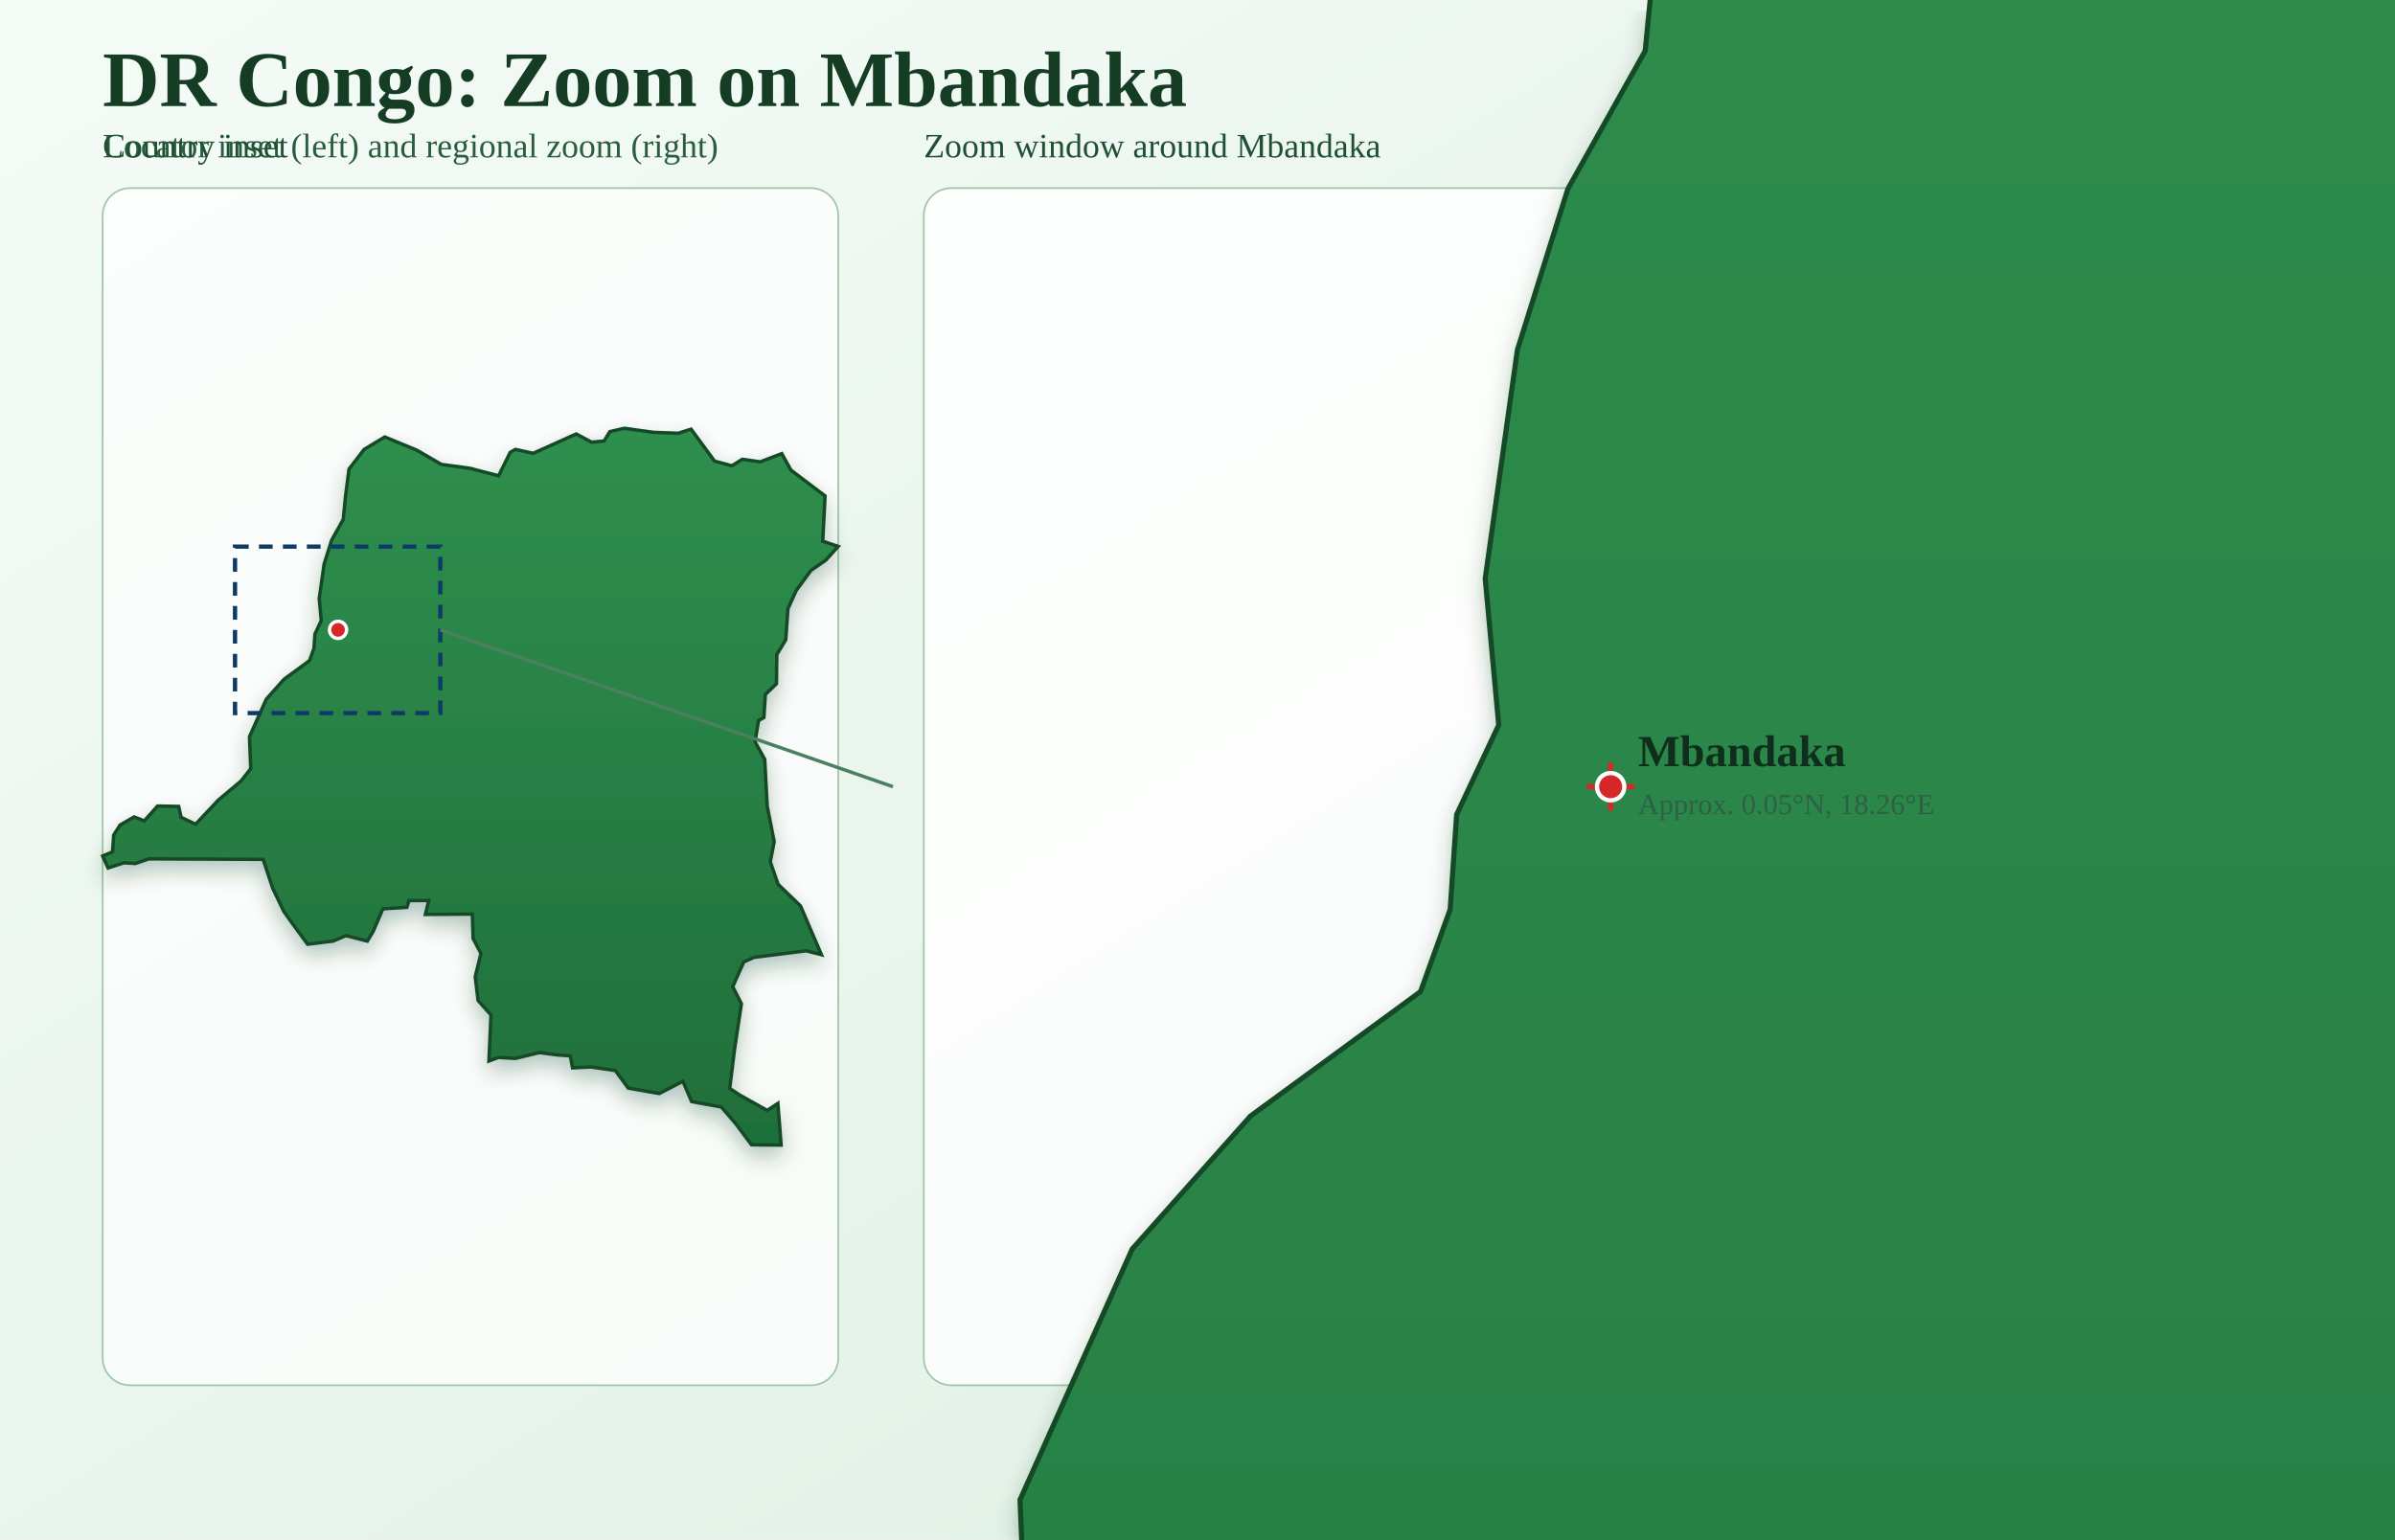
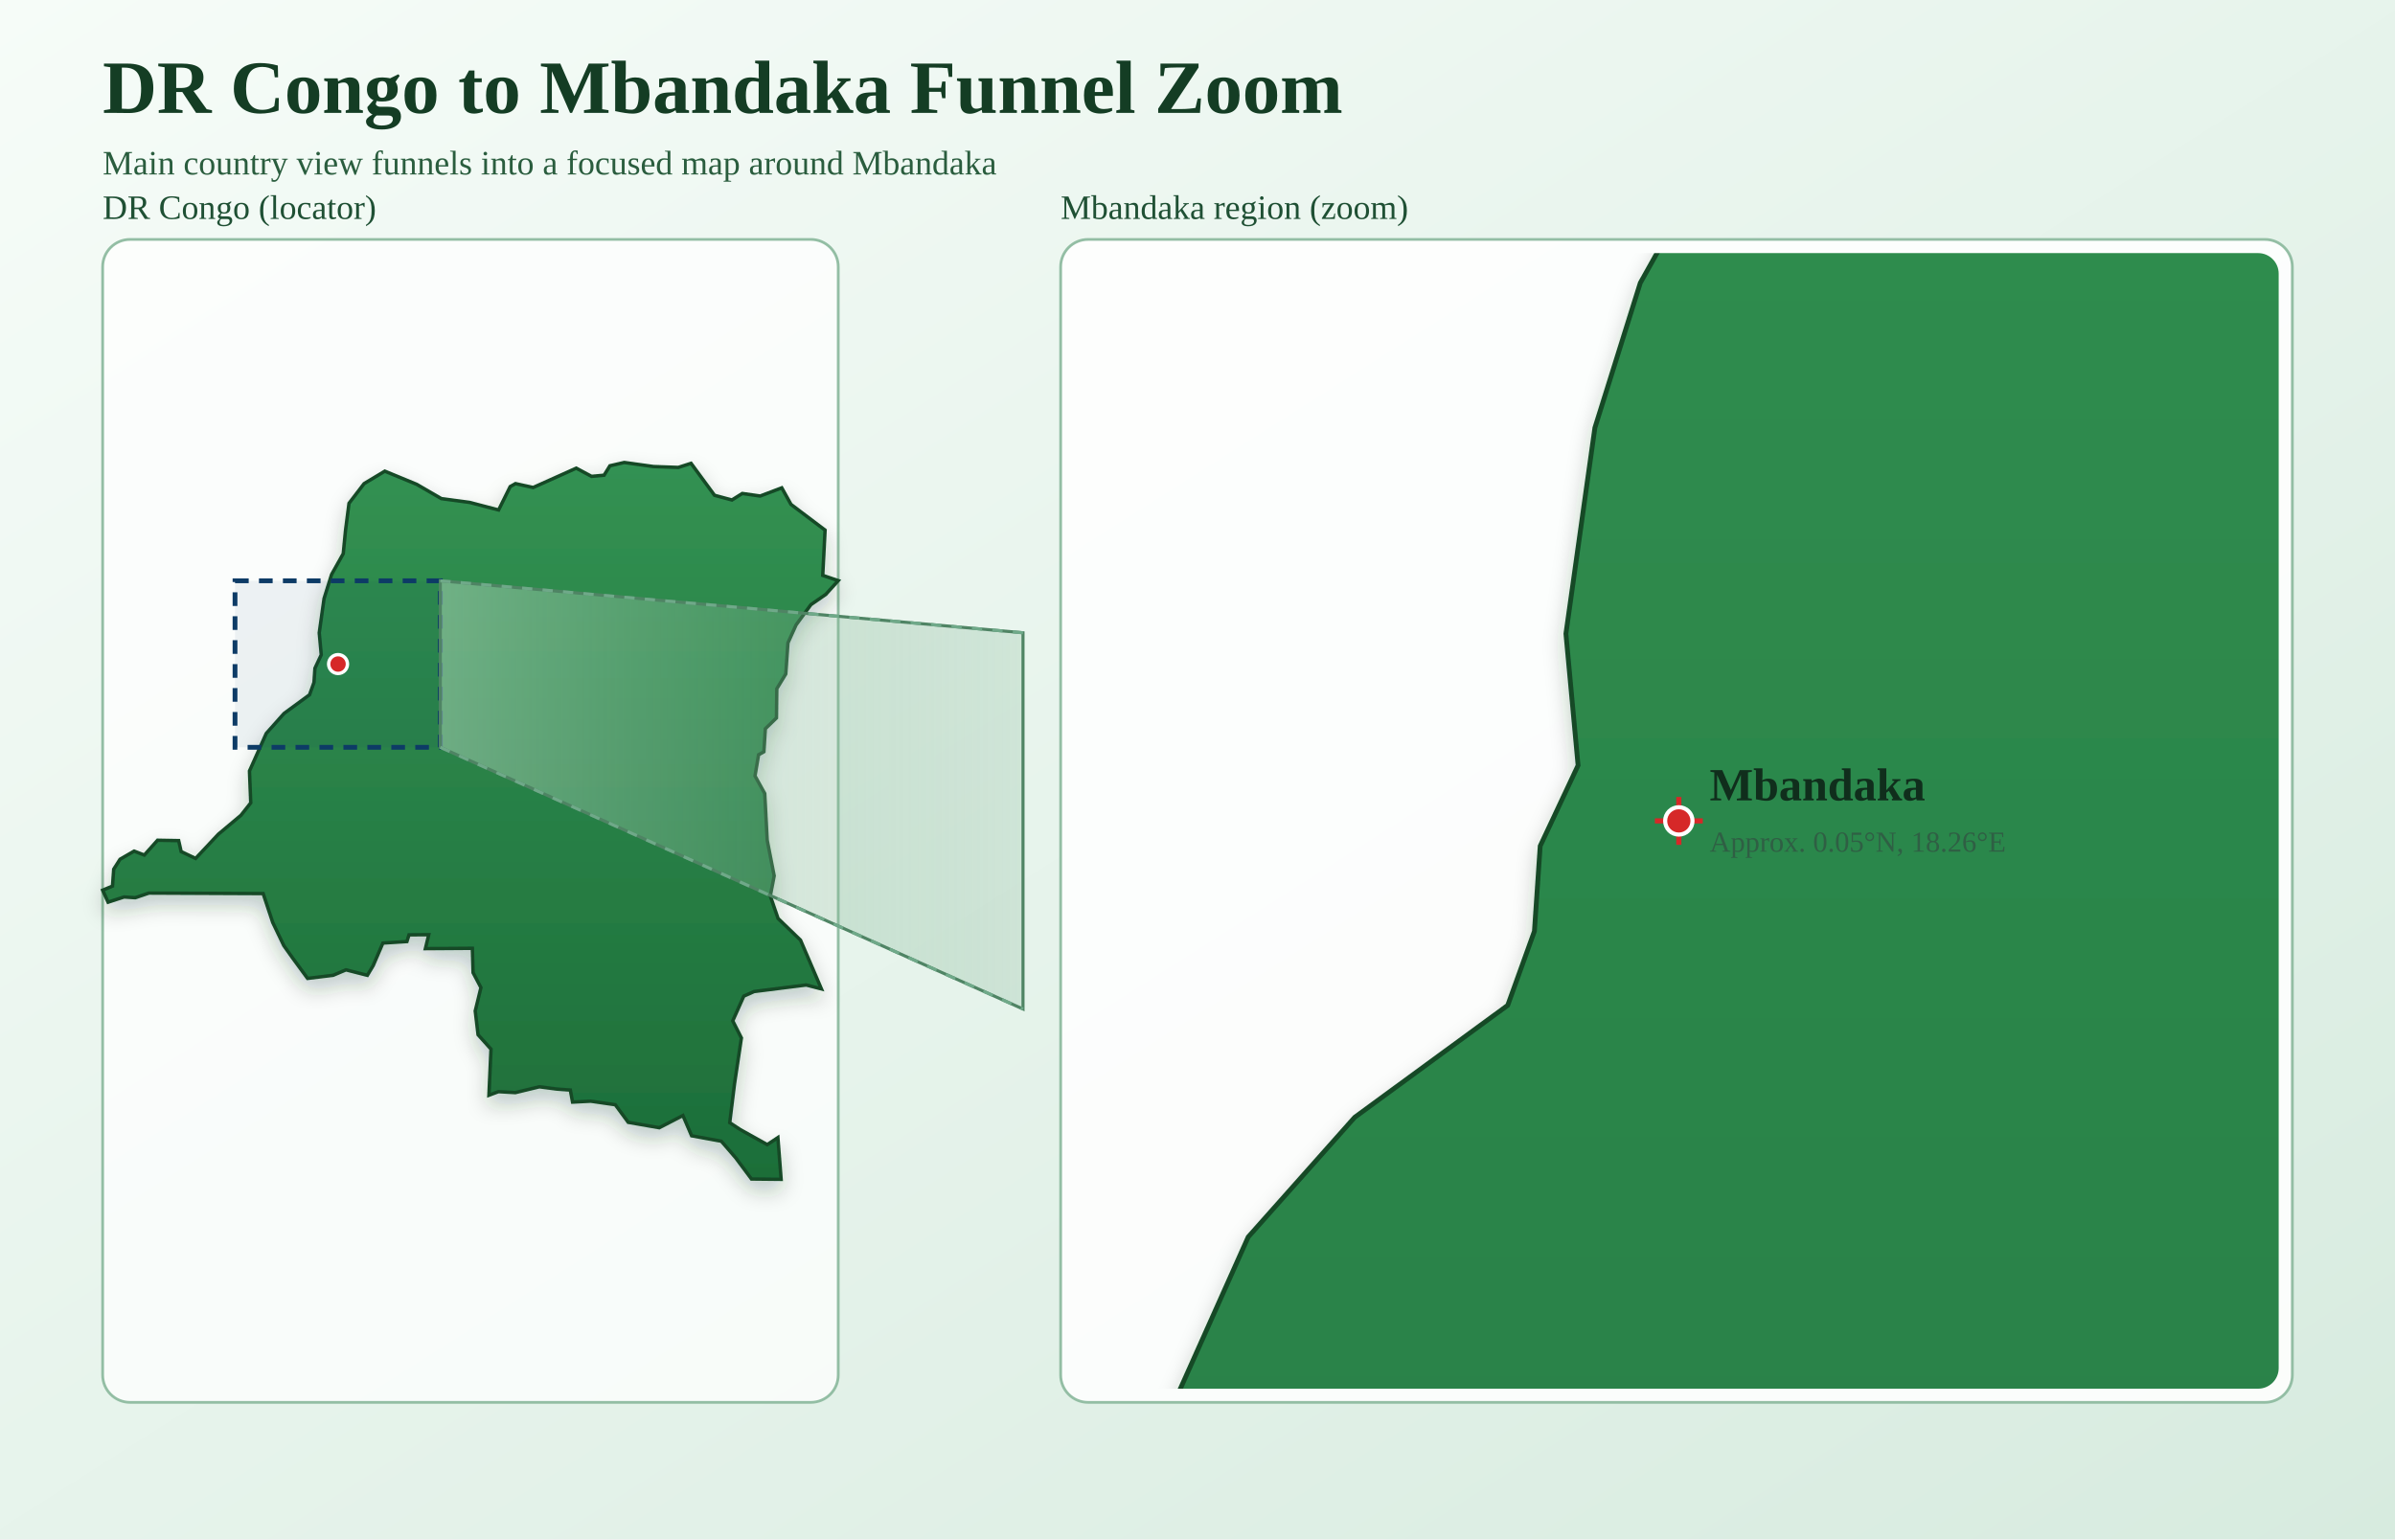
<svg xmlns="http://www.w3.org/2000/svg" viewBox="0 0 1400 900" width="1400" height="900">
  <defs>
    <linearGradient id="bgGrad" x1="0" y1="0" x2="1" y2="1">
-       <stop offset="0%" stop-color="#f5fbf7" />
-       <stop offset="100%" stop-color="#dceee2" />
+       <stop offset="0%" stop-color="#f6fcf8" />
+       <stop offset="100%" stop-color="#d7ebdf" />
    </linearGradient>
    <linearGradient id="landGrad" x1="0" y1="0" x2="0" y2="1">
-       <stop offset="0%" stop-color="#2f8f4e" />
-       <stop offset="100%" stop-color="#1f6f3a" />
+       <stop offset="0%" stop-color="#329152" />
+       <stop offset="100%" stop-color="#1d6e39" />
+     </linearGradient>
+     <linearGradient id="funnelGrad" x1="0" y1="0" x2="1" y2="0">
+       <stop offset="0%" stop-color="#b7d9c2" stop-opacity="0.48" />
+       <stop offset="100%" stop-color="#5e9e75" stop-opacity="0.18" />
    </linearGradient>
    <filter id="shadow" x="-20%" y="-20%" width="140%" height="140%">
-       <feDropShadow dx="0" dy="6" stdDeviation="6" flood-color="#0f3a1f" flood-opacity="0.28" />
+       <feDropShadow dx="0" dy="6" stdDeviation="6" flood-color="#0f3a1f" flood-opacity="0.24" />
    </filter>
+     <clipPath id="zoomClip">
+       <rect x="628" y="148" width="704" height="664" rx="12" />
+     </clipPath>
  </defs>
  <rect width="100%" height="100%" fill="url(#bgGrad)" />
-   <text x="60" y="62" font-size="46" font-family="Georgia, 'Times New Roman', serif" fill="#143d24" font-weight="700">DR Congo: Zoom on Mbandaka</text>
-   <text x="60" y="92" font-size="20" font-family="Georgia, 'Times New Roman', serif" fill="#2a5d3e">Locator inset (left) and regional zoom (right)</text>
-   <rect x="60" y="110" width="430" height="700" rx="16" fill="#ffffff" fill-opacity="0.7" stroke="#9fc6ab" />
-   <path d="M 482.30,289.97 L 480.93,316.44 L 490.00,319.51 L 482.72,327.55 L 474.02,333.56 L 465.37,345.37 L 460.60,355.90 L 459.33,374.07 L 454.08,382.72 L 453.89,399.79 L 447.38,406.10 L 446.54,419.57 L 443.43,421.32 L 441.34,433.71 L 447.03,444.00 L 448.47,471.31 L 452.55,492.14 L 450.28,503.91 L 454.81,517.04 L 467.94,529.72 L 480.17,558.25 L 471.25,555.95 L 440.84,559.77 L 434.77,562.47 L 428.32,576.93 L 433.39,586.91 L 429.36,613.72 L 426.56,636.45 L 432.68,640.47 L 448.51,649.29 L 454.72,645.17 L 456.61,669.58 L 439.29,669.40 L 429.99,656.94 L 421.64,647.29 L 404.29,644.12 L 399.21,632.26 L 385.37,639.41 L 367.24,636.25 L 359.68,625.97 L 345.30,623.88 L 334.69,624.43 L 333.39,617.39 L 325.58,616.82 L 315.27,615.48 L 301.24,618.88 L 291.40,618.32 L 285.80,620.40 L 287.01,593.45 L 279.46,585.05 L 277.80,571.13 L 281.13,557.48 L 276.54,548.74 L 276.13,534.50 L 248.66,534.69 L 250.63,526.54 L 239.08,526.62 L 237.86,530.55 L 223.81,531.43 L 218.13,544.62 L 214.74,550.29 L 202.23,547.09 L 194.76,550.27 L 179.79,552.10 L 171.12,540.27 L 165.91,532.94 L 159.41,519.37 L 153.83,502.50 L 87.02,502.20 L 79.08,504.92 L 72.52,504.49 L 63.17,507.54 L 60.00,500.51 L 65.76,498.12 L 66.47,488.25 L 70.17,482.43 L 78.41,477.67 L 84.36,479.98 L 92.10,471.31 L 104.44,471.53 L 105.89,477.94 L 114.35,481.95 L 127.67,467.76 L 140.86,456.71 L 146.58,449.46 L 145.82,430.83 L 155.65,408.84 L 166.03,397.18 L 180.94,386.26 L 183.54,379.04 L 184.10,370.74 L 187.79,362.88 L 186.61,350.05 L 189.43,329.98 L 193.85,315.86 L 200.64,303.75 L 201.98,290.08 L 204.01,274.29 L 212.83,262.79 L 224.95,255.50 L 243.58,263.20 L 258.00,271.55 L 274.57,273.78 L 291.46,278.20 L 298.23,264.52 L 301.34,262.78 L 311.66,265.05 L 336.86,253.75 L 345.79,258.54 L 353.13,257.86 L 356.52,252.36 L 364.94,250.42 L 381.97,252.80 L 396.49,253.32 L 403.96,250.92 L 417.68,269.61 L 427.85,272.35 L 433.91,268.55 L 444.38,270.04 L 456.99,265.25 L 462.36,274.92 L 482.30,289.97 Z" fill="url(#landGrad)" stroke="#124a27" stroke-width="2" filter="url(#shadow)" />
-   <rect x="137.38" y="319.61" width="120.00" height="97.36" fill="none" stroke="#0d3b66" stroke-width="2.5" stroke-dasharray="8 6" />
-   <circle cx="197.61" cy="368.29" r="5" fill="#d62828" stroke="#fff" stroke-width="2" />
-   <rect x="540" y="110" width="800" height="700" rx="16" fill="#ffffff" fill-opacity="0.85" stroke="#9fc6ab" />
-   <path d="M 2839.45,-62.14 L 2830.32,114.36 L 2890.81,134.80 L 2842.29,188.39 L 2784.30,228.48 L 2726.59,307.20 L 2694.83,377.38 L 2686.34,498.54 L 2651.37,556.21 L 2650.11,670.01 L 2606.70,712.08 L 2601.11,801.90 L 2580.37,813.54 L 2566.40,896.11 L 2604.36,964.74 L 2613.96,1146.79 L 2641.13,1285.66 L 2626.04,1364.15 L 2656.23,1451.70 L 2743.77,1536.22 L 2825.29,1726.42 L 2765.82,1711.06 L 2563.08,1736.53 L 2522.62,1754.57 L 2479.60,1850.93 L 2513.39,1917.50 L 2486.58,2096.21 L 2467.89,2247.72 L 2508.67,2274.58 L 2614.20,2333.32 L 2655.62,2305.87 L 2668.24,2468.64 L 2552.72,2467.39 L 2490.73,2384.32 L 2435.11,2320.00 L 2319.44,2298.91 L 2285.57,2219.81 L 2193.30,2267.46 L 2072.42,2246.41 L 2021.98,2177.88 L 1926.14,2163.95 L 1855.40,2167.60 L 1846.74,2120.68 L 1794.67,2116.88 L 1725.93,2107.98 L 1632.43,2130.58 L 1566.84,2126.88 L 1529.47,2140.72 L 1537.55,1961.10 L 1487.20,1905.09 L 1476.12,1812.26 L 1498.36,1721.27 L 1467.77,1663.03 L 1465.00,1568.06 L 1281.85,1569.37 L 1294.99,1514.99 L 1217.98,1515.56 L 1209.84,1541.71 L 1116.23,1547.61 L 1078.36,1635.57 L 1055.74,1673.32 L 972.33,1652.00 L 922.52,1673.23 L 822.71,1685.44 L 764.91,1606.52 L 730.22,1557.71 L 686.90,1467.19 L 649.66,1354.71 L 204.24,1352.72 L 151.30,1370.85 L 107.57,1368.03 L 45.27,1388.32 L 24.13,1341.50 L 62.52,1325.56 L 67.25,1259.75 L 91.94,1220.95 L 146.87,1189.22 L 186.53,1204.60 L 238.15,1146.81 L 320.37,1148.30 L 330.04,1191.03 L 386.43,1217.77 L 475.24,1123.17 L 563.18,1049.46 L 601.33,1001.15 L 596.27,876.96 L 661.83,730.33 L 730.99,652.58 L 830.37,579.82 L 847.72,531.67 L 851.48,476.31 L 876.08,423.94 L 868.18,338.39 L 886.99,204.63 L 916.49,110.46 L 961.70,29.74 L 970.65,-61.42 L 984.22,-166.68 L 1042.99,-243.32 L 1123.82,-291.93 L 1248.03,-240.63 L 1344.16,-184.95 L 1454.58,-170.09 L 1567.19,-140.63 L 1612.32,-231.78 L 1633.05,-243.42 L 1701.84,-228.26 L 1869.89,-303.59 L 1929.44,-271.66 L 1978.31,-276.19 L 2000.95,-312.89 L 2057.05,-325.82 L 2170.61,-309.94 L 2267.41,-306.47 L 2317.24,-322.48 L 2408.68,-197.87 L 2476.45,-179.57 L 2516.86,-204.92 L 2586.65,-194.98 L 2670.72,-226.91 L 2706.57,-162.45 L 2839.45,-62.14 Z" fill="url(#landGrad)" stroke="#124a27" stroke-width="3" filter="url(#shadow)" />
-   <line x1="927.51" y1="460.00" x2="955.51" y2="460.00" stroke="#d62828" stroke-width="3" />
-   <line x1="941.51" y1="446.00" x2="941.51" y2="474.00" stroke="#d62828" stroke-width="3" />
-   <circle cx="941.51" cy="460.00" r="8" fill="#d62828" stroke="#fff" stroke-width="2.5" />
-   <text x="957.51" y="448.00" font-size="26" font-family="Georgia, 'Times New Roman', serif" fill="#102e1c" font-weight="700">Mbandaka</text>
-   <text x="957.51" y="476.00" font-size="17" font-family="Georgia, 'Times New Roman', serif" fill="#2f5f44">Approx. 0.05°N, 18.26°E</text>
-   <line x1="257.38" y1="368.29" x2="522.00" y2="460.00" stroke="#4a7f60" stroke-width="2" />
-   <text x="60" y="92" font-size="20" font-family="Georgia, 'Times New Roman', serif" fill="#1f5034">Country inset</text>
-   <text x="540" y="92" font-size="20" font-family="Georgia, 'Times New Roman', serif" fill="#1f5034">Zoom window around Mbandaka</text>
+   <text x="60" y="66" font-size="44" font-family="Georgia, 'Times New Roman', serif" fill="#143d24" font-weight="700">DR Congo to Mbandaka Funnel Zoom</text>
+   <text x="60" y="102" font-size="20" font-family="Georgia, 'Times New Roman', serif" fill="#2a5d3e">Main country view funnels into a focused map around Mbandaka</text>
+   <text x="60" y="128" font-size="20" font-family="Georgia, 'Times New Roman', serif" fill="#1f5034">DR Congo (locator)</text>
+   <text x="620" y="128" font-size="20" font-family="Georgia, 'Times New Roman', serif" fill="#1f5034">Mbandaka region (zoom)</text>
+   <rect x="60" y="140" width="430" height="680" rx="16" fill="#ffffff" fill-opacity="0.74" stroke="#93bea4" stroke-width="1.6" />
+   <path d="M 482.30,309.97 L 480.93,336.44 L 490.00,339.51 L 482.72,347.55 L 474.02,353.56 L 465.37,365.37 L 460.60,375.90 L 459.33,394.07 L 454.08,402.72 L 453.89,419.79 L 447.38,426.10 L 446.54,439.57 L 443.43,441.32 L 441.34,453.71 L 447.03,464.00 L 448.47,491.31 L 452.55,512.14 L 450.28,523.91 L 454.81,537.04 L 467.94,549.72 L 480.17,578.25 L 471.25,575.95 L 440.84,579.77 L 434.77,582.47 L 428.32,596.93 L 433.39,606.91 L 429.36,633.72 L 426.56,656.45 L 432.68,660.47 L 448.51,669.29 L 454.72,665.17 L 456.61,689.58 L 439.29,689.40 L 429.99,676.94 L 421.64,667.29 L 404.29,664.12 L 399.21,652.26 L 385.37,659.41 L 367.24,656.25 L 359.68,645.97 L 345.30,643.88 L 334.69,644.43 L 333.39,637.39 L 325.58,636.82 L 315.27,635.48 L 301.24,638.88 L 291.40,638.32 L 285.80,640.40 L 287.01,613.45 L 279.46,605.05 L 277.80,591.13 L 281.13,577.48 L 276.54,568.74 L 276.13,554.50 L 248.66,554.69 L 250.63,546.54 L 239.08,546.62 L 237.86,550.55 L 223.81,551.43 L 218.13,564.62 L 214.74,570.29 L 202.23,567.09 L 194.76,570.27 L 179.79,572.10 L 171.12,560.27 L 165.91,552.94 L 159.41,539.37 L 153.83,522.50 L 87.02,522.20 L 79.08,524.92 L 72.52,524.49 L 63.17,527.54 L 60.00,520.51 L 65.76,518.12 L 66.47,508.25 L 70.17,502.43 L 78.41,497.67 L 84.36,499.98 L 92.10,491.31 L 104.44,491.53 L 105.89,497.94 L 114.35,501.95 L 127.67,487.76 L 140.86,476.71 L 146.58,469.46 L 145.82,450.83 L 155.65,428.84 L 166.03,417.18 L 180.94,406.26 L 183.54,399.04 L 184.10,390.74 L 187.79,382.88 L 186.61,370.05 L 189.43,349.98 L 193.85,335.86 L 200.64,323.75 L 201.98,310.08 L 204.01,294.29 L 212.83,282.79 L 224.95,275.50 L 243.58,283.20 L 258.00,291.55 L 274.57,293.78 L 291.46,298.20 L 298.23,284.52 L 301.34,282.78 L 311.66,285.05 L 336.86,273.75 L 345.79,278.54 L 353.13,277.86 L 356.52,272.36 L 364.94,270.42 L 381.97,272.80 L 396.49,273.32 L 403.96,270.92 L 417.68,289.61 L 427.85,292.35 L 433.91,288.55 L 444.38,290.04 L 456.99,285.25 L 462.36,294.92 L 482.30,309.97 Z" fill="url(#landGrad)" stroke="#124a27" stroke-width="2" filter="url(#shadow)" />
+   <rect x="137.38" y="339.61" width="120.00" height="97.36" fill="rgba(13,59,102,0.06)" stroke="#0d3b66" stroke-width="2.8" stroke-dasharray="8 6" />
+   <circle cx="197.61" cy="388.29" r="5.5" fill="#d62828" stroke="#fff" stroke-width="2" />
+   <polygon points="257.38,339.61 257.38,436.97 598.00,590.00 598.00,370.00" fill="url(#funnelGrad)" stroke="#4f8464" stroke-width="1.8" />
+   <line x1="257.38" y1="339.61" x2="598.00" y2="370.00" stroke="#6fa989" stroke-width="1.8" stroke-dasharray="6 6" />
+   <line x1="257.38" y1="436.97" x2="598.00" y2="590.00" stroke="#6fa989" stroke-width="1.8" stroke-dasharray="6 6" />
+   <rect x="620" y="140" width="720" height="680" rx="16" fill="#ffffff" fill-opacity="0.88" stroke="#93bea4" stroke-width="1.6" />
+   <g clip-path="url(#zoomClip)">
+     <path d="M 2689.51,10.08 L 2681.28,168.92 L 2735.73,187.32 L 2692.06,235.55 L 2639.87,271.63 L 2587.93,342.48 L 2559.35,405.64 L 2551.71,514.68 L 2520.23,566.59 L 2519.10,669.01 L 2480.03,706.88 L 2475.00,787.71 L 2456.34,798.19 L 2443.76,872.50 L 2477.92,934.27 L 2486.57,1098.11 L 2511.02,1223.09 L 2497.43,1293.74 L 2524.61,1372.53 L 2603.40,1448.60 L 2676.76,1619.77 L 2623.24,1605.95 L 2440.77,1628.88 L 2404.36,1645.12 L 2365.64,1731.84 L 2396.05,1791.75 L 2371.92,1952.59 L 2355.10,2088.95 L 2391.80,2113.12 L 2486.78,2165.99 L 2524.06,2141.28 L 2535.42,2287.77 L 2431.45,2286.65 L 2375.65,2211.89 L 2325.60,2154.00 L 2221.50,2135.01 L 2191.02,2063.83 L 2107.97,2106.72 L 1999.18,2087.77 L 1953.78,2026.09 L 1867.52,2013.56 L 1803.86,2016.84 L 1796.07,1974.61 L 1749.21,1971.19 L 1687.34,1963.18 L 1603.19,1983.53 L 1544.15,1980.19 L 1510.53,1992.65 L 1517.79,1830.99 L 1472.48,1780.58 L 1462.51,1697.03 L 1482.52,1615.14 L 1454.99,1562.73 L 1452.50,1477.25 L 1287.66,1478.44 L 1299.49,1429.49 L 1230.18,1430.00 L 1222.86,1453.54 L 1138.60,1458.85 L 1104.52,1538.02 L 1084.16,1571.99 L 1009.10,1552.80 L 964.27,1571.91 L 874.44,1582.90 L 822.41,1511.87 L 791.20,1467.93 L 752.21,1386.47 L 718.70,1285.24 L 317.82,1283.44 L 270.17,1299.77 L 230.82,1297.22 L 174.75,1315.48 L 155.71,1273.35 L 190.27,1259.00 L 194.52,1199.78 L 216.75,1164.85 L 266.18,1136.30 L 301.87,1150.14 L 348.33,1098.13 L 422.33,1099.47 L 431.04,1137.93 L 481.79,1161.99 L 561.72,1076.85 L 640.86,1010.51 L 675.19,967.04 L 670.64,855.27 L 729.64,723.30 L 791.89,653.32 L 881.34,587.84 L 896.95,544.51 L 900.33,494.68 L 922.47,447.54 L 915.36,370.55 L 932.29,250.17 L 958.85,165.41 L 999.53,92.77 L 1007.59,10.72 L 1019.80,-84.02 L 1072.69,-152.99 L 1145.43,-196.74 L 1257.22,-150.57 L 1343.75,-100.45 L 1443.13,-87.08 L 1544.47,-60.57 L 1585.09,-142.60 L 1603.75,-153.07 L 1665.66,-139.43 L 1816.90,-207.23 L 1870.49,-178.49 L 1914.48,-182.57 L 1934.86,-215.60 L 1985.34,-227.24 L 2087.54,-212.95 L 2174.67,-209.82 L 2219.52,-224.23 L 2301.81,-112.09 L 2362.81,-95.61 L 2399.17,-118.43 L 2461.99,-109.49 L 2537.64,-138.22 L 2569.91,-80.20 L 2689.51,10.08 Z" fill="url(#landGrad)" stroke="#124a27" stroke-width="2.8" filter="url(#shadow)" />
+   </g>
+   <line x1="967.36" y1="480.00" x2="995.36" y2="480.00" stroke="#d62828" stroke-width="3" />
+   <line x1="981.36" y1="466.00" x2="981.36" y2="494.00" stroke="#d62828" stroke-width="3" />
+   <circle cx="981.36" cy="480.00" r="8" fill="#d62828" stroke="#fff" stroke-width="2.4" />
+   <text x="999.36" y="468.00" font-size="27" font-family="Georgia, 'Times New Roman', serif" fill="#102e1c" font-weight="700">Mbandaka</text>
+   <text x="999.36" y="498.00" font-size="17" font-family="Georgia, 'Times New Roman', serif" fill="#2f5f44">Approx. 0.05°N, 18.26°E</text>
</svg>
